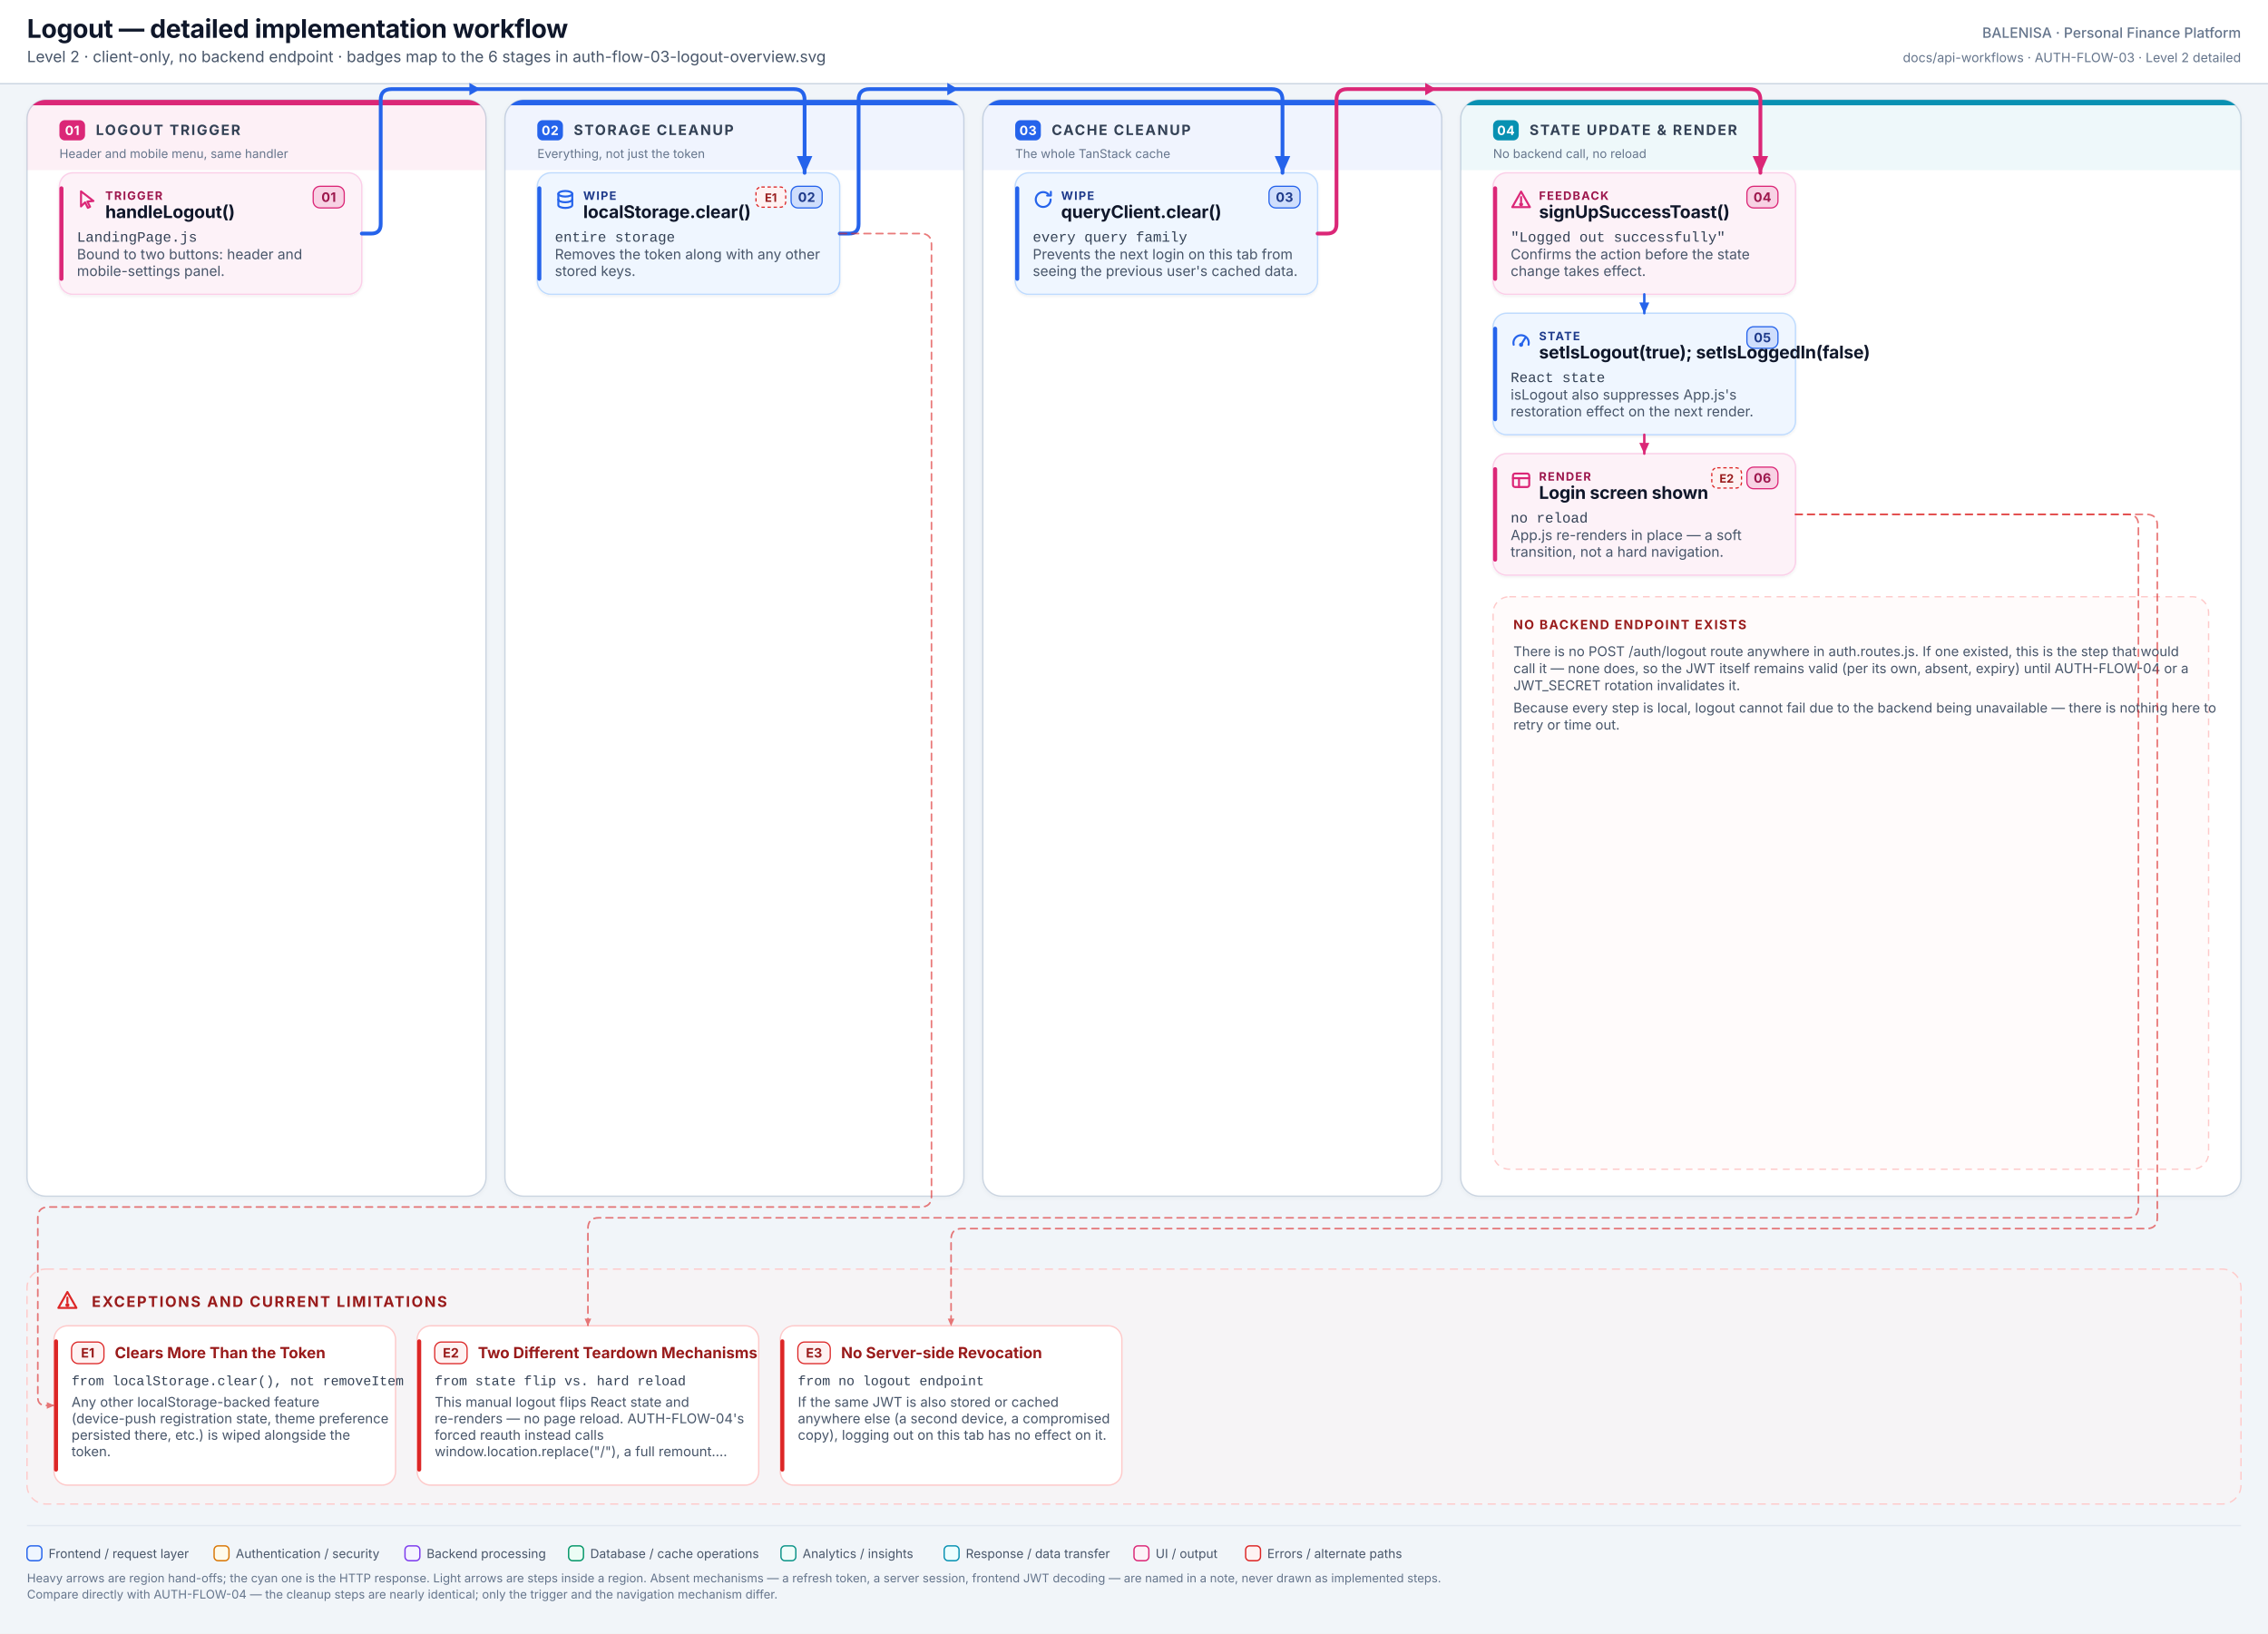
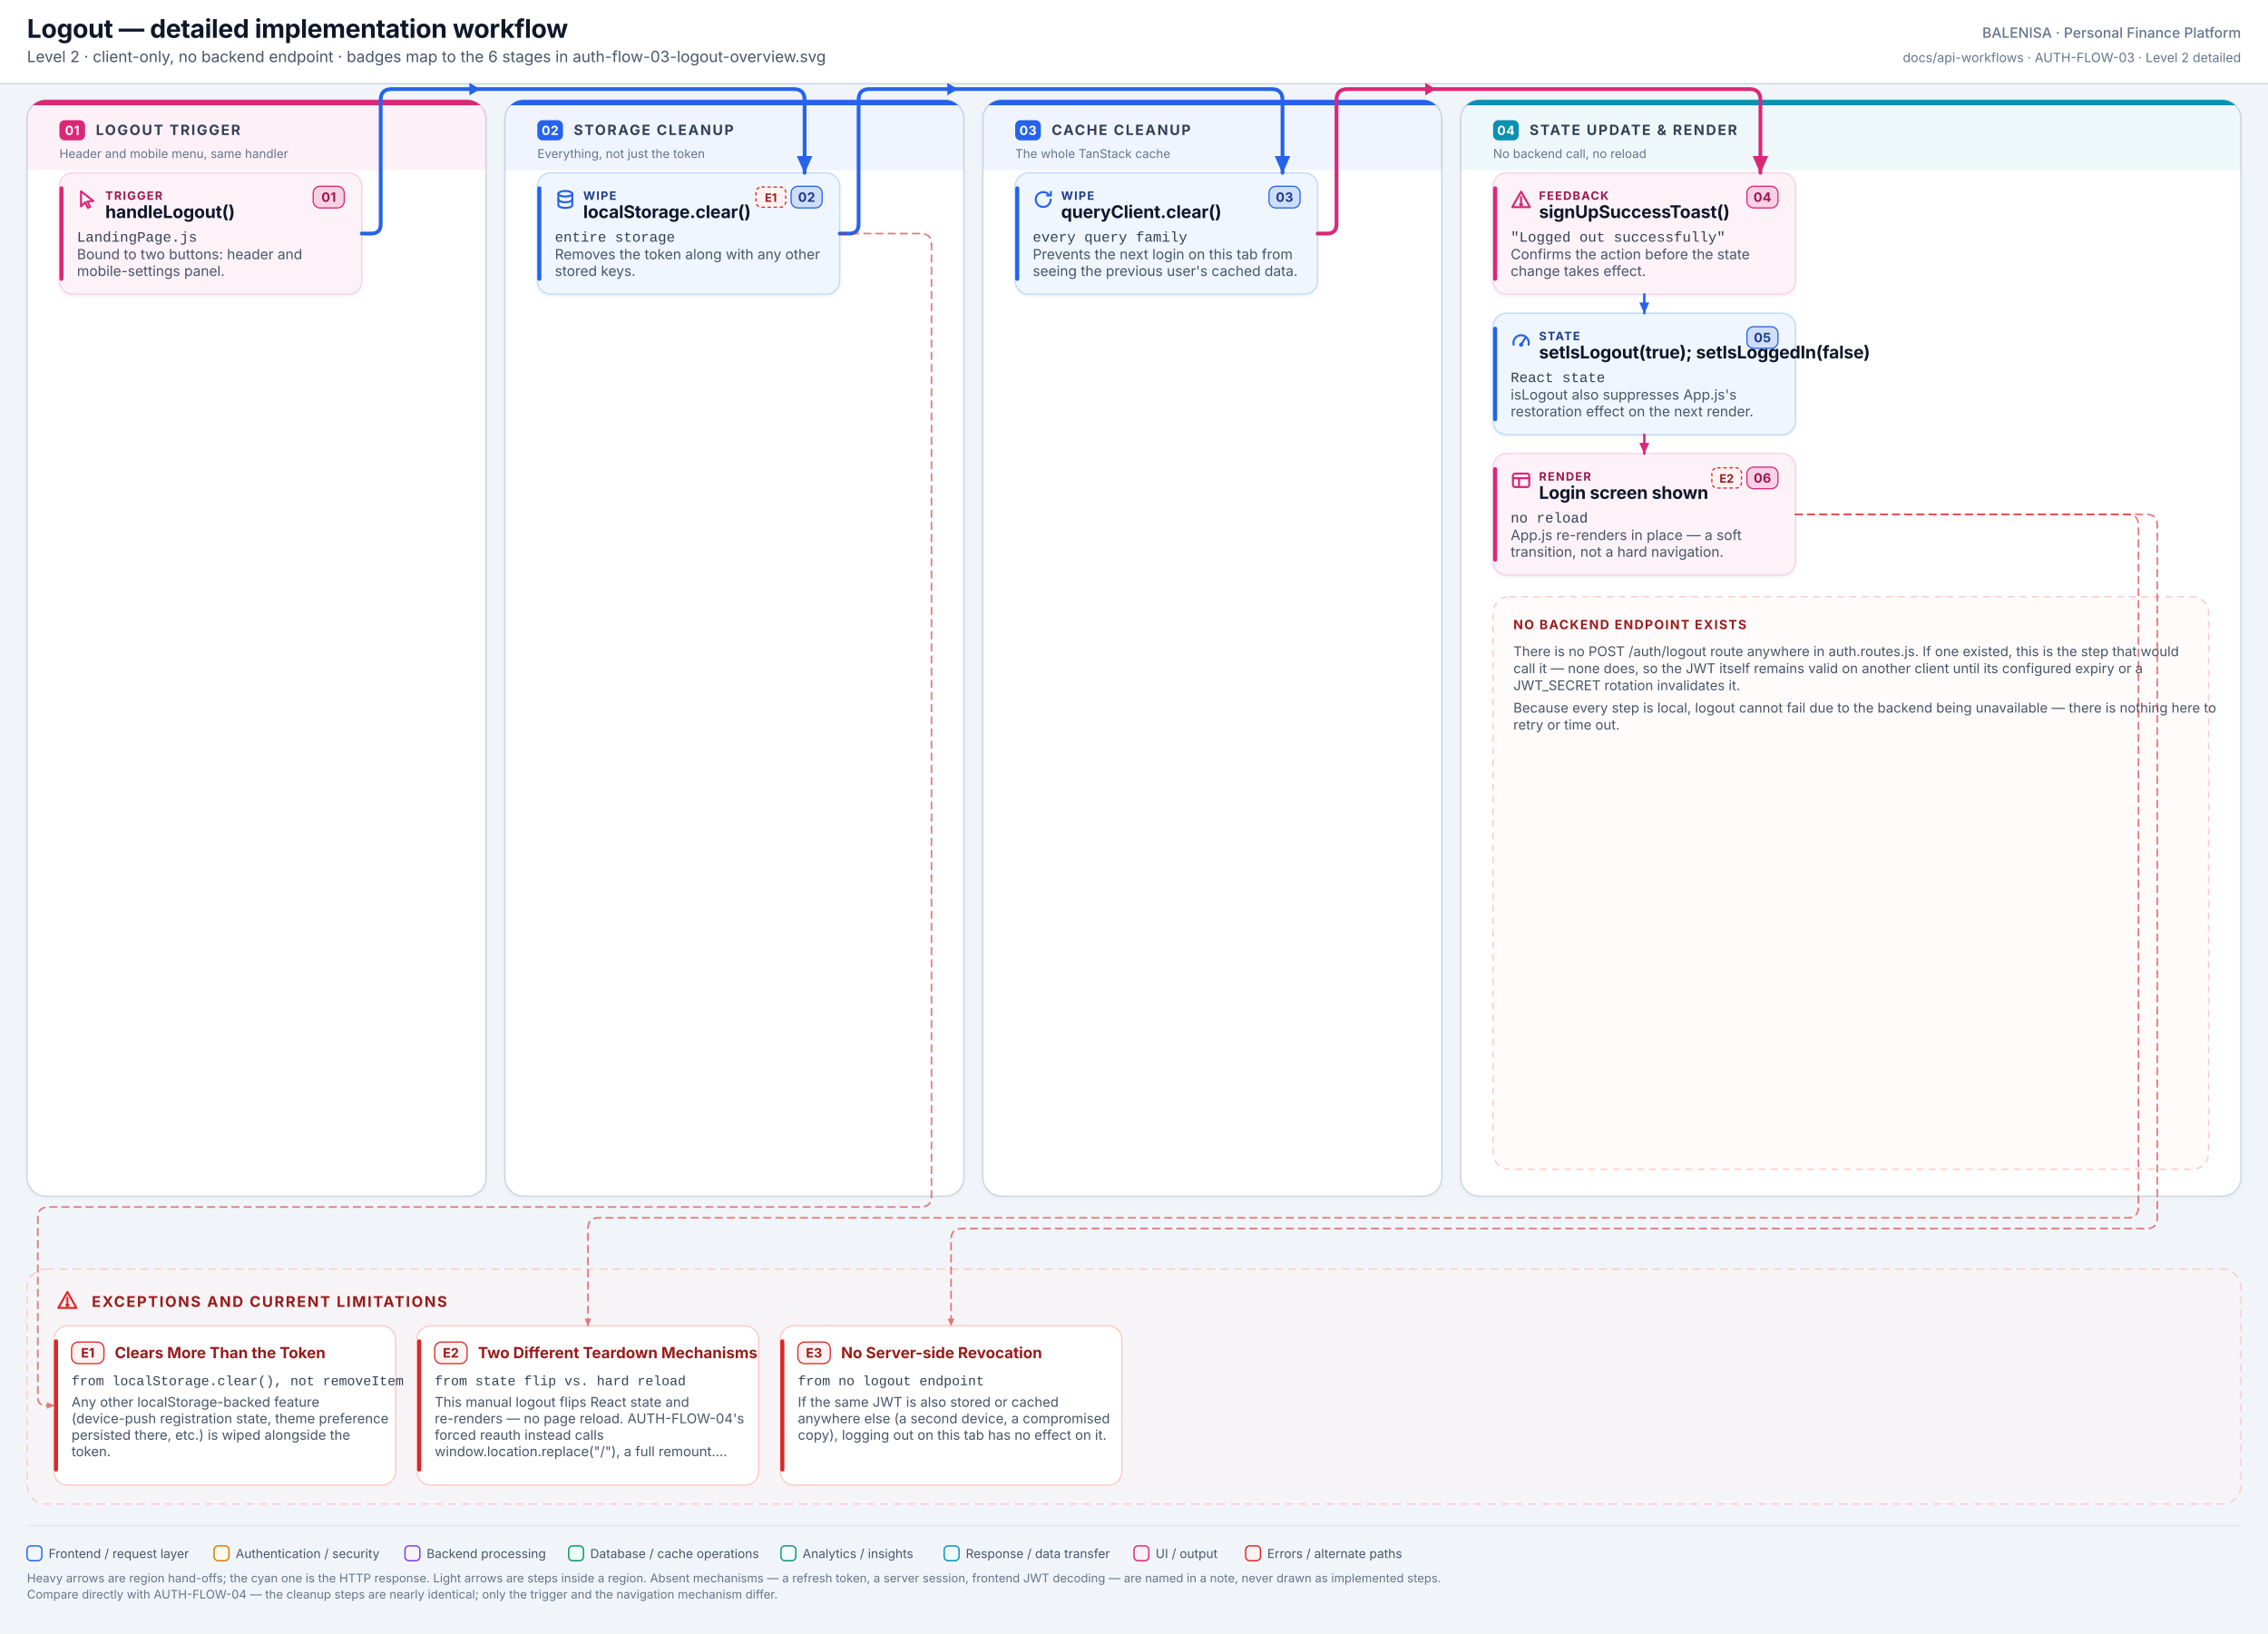
<svg xmlns="http://www.w3.org/2000/svg" width="1680" height="1210" viewBox="0 0 1680 1210" role="img">
  <defs>
    <filter id="cardShadow" x="-20%" y="-20%" width="140%" height="150%">
      <feDropShadow dx="0" dy="1" stdDeviation="1.25" flood-color="#0F172A" flood-opacity="0.07" />
    </filter>
    <filter id="regionShadow" x="-10%" y="-10%" width="120%" height="120%">
      <feDropShadow dx="0" dy="1" stdDeviation="1.5" flood-color="#0F172A" flood-opacity="0.04" />
    </filter>
    <marker id="arrow-frontend" viewBox="0 0 10 10" refX="8.2" refY="5" markerWidth="5.4" markerHeight="5.4" orient="auto-start-reverse">
      <path d="M 0 1.2 L 8.6 5 L 0 8.8 z" fill="#2563EB" />
    </marker>
    <marker id="arrow-auth" viewBox="0 0 10 10" refX="8.2" refY="5" markerWidth="5.4" markerHeight="5.4" orient="auto-start-reverse">
      <path d="M 0 1.2 L 8.6 5 L 0 8.8 z" fill="#D97706" />
    </marker>
    <marker id="arrow-backend" viewBox="0 0 10 10" refX="8.2" refY="5" markerWidth="5.4" markerHeight="5.4" orient="auto-start-reverse">
      <path d="M 0 1.2 L 8.6 5 L 0 8.8 z" fill="#7C3AED" />
    </marker>
    <marker id="arrow-database" viewBox="0 0 10 10" refX="8.2" refY="5" markerWidth="5.4" markerHeight="5.4" orient="auto-start-reverse">
      <path d="M 0 1.2 L 8.6 5 L 0 8.8 z" fill="#059669" />
    </marker>
    <marker id="arrow-insights" viewBox="0 0 10 10" refX="8.2" refY="5" markerWidth="5.4" markerHeight="5.4" orient="auto-start-reverse">
      <path d="M 0 1.2 L 8.6 5 L 0 8.8 z" fill="#0D9488" />
    </marker>
    <marker id="arrow-response" viewBox="0 0 10 10" refX="8.2" refY="5" markerWidth="5.4" markerHeight="5.4" orient="auto-start-reverse">
      <path d="M 0 1.2 L 8.6 5 L 0 8.8 z" fill="#0891B2" />
    </marker>
    <marker id="arrow-ui" viewBox="0 0 10 10" refX="8.2" refY="5" markerWidth="5.4" markerHeight="5.4" orient="auto-start-reverse">
      <path d="M 0 1.2 L 8.6 5 L 0 8.8 z" fill="#DB2777" />
    </marker>
    <marker id="arrow-error" viewBox="0 0 10 10" refX="8.2" refY="5" markerWidth="5.4" markerHeight="5.4" orient="auto-start-reverse">
      <path d="M 0 1.2 L 8.6 5 L 0 8.8 z" fill="#DC2626" />
    </marker>
    <clipPath id="rgnclip0">
      <rect x="20.0" y="74.0" width="340.0" height="812.0" rx="14" />
    </clipPath>
    <clipPath id="rgnclip1">
      <rect x="374.0" y="74.0" width="340.0" height="812.0" rx="14" />
    </clipPath>
    <clipPath id="rgnclip2">
      <rect x="728.0" y="74.0" width="340.0" height="812.0" rx="14" />
    </clipPath>
    <clipPath id="rgnclip3">
      <rect x="1082.0" y="74.0" width="578.0" height="812.0" rx="14" />
    </clipPath>
  </defs>
  <rect width="1680" height="1210" fill="#F1F5F9" />
  <rect x="0" y="0" width="1680" height="62" fill="#FFFFFF" />
  <path d="M 0 62 H 1680" stroke="#CBD5E1" stroke-width="1" />
  <text x="20.0" y="28.0" font-family="Inter, 'Segoe UI', Arial, Helvetica, sans-serif" font-size="19.00" font-weight="700" fill="#0F172A" letter-spacing="-0.20" text-anchor="start" opacity="1.00">Logout — detailed implementation workflow</text>
  <text x="20.0" y="46.0" font-family="Inter, 'Segoe UI', Arial, Helvetica, sans-serif" font-size="11.50" font-weight="400" fill="#475569" letter-spacing="0.00" text-anchor="start" opacity="1.00">Level 2 · client-only, no backend endpoint · badges map to the 6 stages in auth-flow-03-logout-overview.svg</text>
  <text x="1660.0" y="28.0" font-family="Inter, 'Segoe UI', Arial, Helvetica, sans-serif" font-size="10.50" font-weight="500" fill="#64748B" letter-spacing="0.00" text-anchor="end" opacity="1.00">BALENISA · Personal Finance Platform</text>
  <text x="1660.0" y="46.0" font-family="Inter, 'Segoe UI', Arial, Helvetica, sans-serif" font-size="9.50" font-weight="400" fill="#64748B" letter-spacing="0.00" text-anchor="end" opacity="1.00">docs/api-workflows · AUTH-FLOW-03 · Level 2 detailed</text>
  <rect x="20.0" y="74.0" width="340.0" height="812.0" rx="14" fill="#FFFFFF" stroke="#CBD5E1" stroke-width="1" filter="url(#regionShadow)" />
  <rect x="20.0" y="74.0" width="340.0" height="52" fill="#DB2777" fill-opacity="0.07" clip-path="url(#rgnclip0)" />
  <rect x="20.0" y="74.0" width="340.0" height="4" fill="#DB2777" clip-path="url(#rgnclip0)" />
  <rect x="44.0" y="89.0" width="19" height="15" rx="4" fill="#DB2777" />
  <text x="53.5" y="100.0" font-family="Inter, 'Segoe UI', Arial, Helvetica, sans-serif" font-size="9.40" font-weight="700" fill="#FFFFFF" letter-spacing="0.30" text-anchor="middle" opacity="1.00">01</text>
  <text x="71.0" y="100.0" font-family="Inter, 'Segoe UI', Arial, Helvetica, sans-serif" font-size="10.50" font-weight="700" fill="#334155" letter-spacing="1.10" text-anchor="start" opacity="1.00">LOGOUT TRIGGER</text>
  <text x="44.0" y="117.0" font-family="Inter, 'Segoe UI', Arial, Helvetica, sans-serif" font-size="9.00" font-weight="400" fill="#64748B" letter-spacing="0.00" text-anchor="start" opacity="1.00">Header and mobile menu, same handler</text>
  <rect x="374.0" y="74.0" width="340.0" height="812.0" rx="14" fill="#FFFFFF" stroke="#CBD5E1" stroke-width="1" filter="url(#regionShadow)" />
  <rect x="374.0" y="74.0" width="340.0" height="52" fill="#2563EB" fill-opacity="0.07" clip-path="url(#rgnclip1)" />
  <rect x="374.0" y="74.0" width="340.0" height="4" fill="#2563EB" clip-path="url(#rgnclip1)" />
  <rect x="398.0" y="89.0" width="19" height="15" rx="4" fill="#2563EB" />
  <text x="407.5" y="100.0" font-family="Inter, 'Segoe UI', Arial, Helvetica, sans-serif" font-size="9.40" font-weight="700" fill="#FFFFFF" letter-spacing="0.30" text-anchor="middle" opacity="1.00">02</text>
  <text x="425.0" y="100.0" font-family="Inter, 'Segoe UI', Arial, Helvetica, sans-serif" font-size="10.50" font-weight="700" fill="#334155" letter-spacing="1.10" text-anchor="start" opacity="1.00">STORAGE CLEANUP</text>
  <text x="398.0" y="117.0" font-family="Inter, 'Segoe UI', Arial, Helvetica, sans-serif" font-size="9.00" font-weight="400" fill="#64748B" letter-spacing="0.00" text-anchor="start" opacity="1.00">Everything, not just the token</text>
  <rect x="728.0" y="74.0" width="340.0" height="812.0" rx="14" fill="#FFFFFF" stroke="#CBD5E1" stroke-width="1" filter="url(#regionShadow)" />
  <rect x="728.0" y="74.0" width="340.0" height="52" fill="#2563EB" fill-opacity="0.07" clip-path="url(#rgnclip2)" />
  <rect x="728.0" y="74.0" width="340.0" height="4" fill="#2563EB" clip-path="url(#rgnclip2)" />
  <rect x="752.0" y="89.0" width="19" height="15" rx="4" fill="#2563EB" />
  <text x="761.5" y="100.0" font-family="Inter, 'Segoe UI', Arial, Helvetica, sans-serif" font-size="9.40" font-weight="700" fill="#FFFFFF" letter-spacing="0.30" text-anchor="middle" opacity="1.00">03</text>
  <text x="779.0" y="100.0" font-family="Inter, 'Segoe UI', Arial, Helvetica, sans-serif" font-size="10.50" font-weight="700" fill="#334155" letter-spacing="1.10" text-anchor="start" opacity="1.00">CACHE CLEANUP</text>
  <text x="752.0" y="117.0" font-family="Inter, 'Segoe UI', Arial, Helvetica, sans-serif" font-size="9.00" font-weight="400" fill="#64748B" letter-spacing="0.00" text-anchor="start" opacity="1.00">The whole TanStack cache</text>
  <rect x="1082.0" y="74.0" width="578.0" height="812.0" rx="14" fill="#FFFFFF" stroke="#CBD5E1" stroke-width="1" filter="url(#regionShadow)" />
  <rect x="1082.0" y="74.0" width="578.0" height="52" fill="#0891B2" fill-opacity="0.07" clip-path="url(#rgnclip3)" />
  <rect x="1082.0" y="74.0" width="578.0" height="4" fill="#0891B2" clip-path="url(#rgnclip3)" />
  <rect x="1106.0" y="89.0" width="19" height="15" rx="4" fill="#0891B2" />
  <text x="1115.5" y="100.0" font-family="Inter, 'Segoe UI', Arial, Helvetica, sans-serif" font-size="9.40" font-weight="700" fill="#FFFFFF" letter-spacing="0.30" text-anchor="middle" opacity="1.00">04</text>
  <text x="1133.0" y="100.0" font-family="Inter, 'Segoe UI', Arial, Helvetica, sans-serif" font-size="10.50" font-weight="700" fill="#334155" letter-spacing="1.10" text-anchor="start" opacity="1.00">STATE UPDATE &amp; RENDER</text>
  <text x="1106.0" y="117.0" font-family="Inter, 'Segoe UI', Arial, Helvetica, sans-serif" font-size="9.00" font-weight="400" fill="#64748B" letter-spacing="0.00" text-anchor="start" opacity="1.00">No backend call, no reload</text>
  <rect x="20.0" y="940.0" width="1640.0" height="174.0" rx="14" fill="#FEF2F2" fill-opacity="0.45" stroke="#FECACA" stroke-width="1" stroke-dasharray="6 4" />
  <g transform="translate(42.0,955.0) scale(0.880)" fill="none" stroke="#DC2626" stroke-width="1.70" stroke-linecap="round" stroke-linejoin="round">
    <path d="M9 2.2 L16.6 15.6 H1.4 Z" />
    <path d="M9 6.9 V10.9" />
    <circle cx="9" cy="13.2" r="0.85" />
  </g>
  <text x="68.0" y="968.0" font-family="Inter, 'Segoe UI', Arial, Helvetica, sans-serif" font-size="11.00" font-weight="700" fill="#991B1B" letter-spacing="1.10" text-anchor="start" opacity="1.00">EXCEPTIONS AND CURRENT LIMITATIONS</text>
  <g>
    <rect x="44.0" y="128.0" width="224.0" height="90.0" rx="10" fill="#FDF2F8" stroke="#FBCFE8" stroke-width="1" filter="url(#cardShadow)" />
    <rect x="44.0" y="138.0" width="3" height="70.0" rx="1.5" fill="#DB2777" />
    <g transform="translate(57.0,140.0) scale(0.860)" fill="none" stroke="#DB2777" stroke-width="1.74" stroke-linecap="round" stroke-linejoin="round">
      <path d="M3.5 2 L3.5 15 L7 11.5 L9.4 16.2 L11.3 15.3 L9 10.8 L14.2 10.3 Z" />
    </g>
    <rect x="232.0" y="138.0" width="23" height="16" rx="5" fill="#DB2777" fill-opacity="0.16" stroke="#DB2777" stroke-width="0.9" />
    <text x="243.5" y="149.5" font-family="Inter, 'Segoe UI', Arial, Helvetica, sans-serif" font-size="9.60" font-weight="700" fill="#9D174D" letter-spacing="0.20" text-anchor="middle" opacity="1.00">01</text>
    <text x="78.0" y="148.0" font-family="Inter, 'Segoe UI', Arial, Helvetica, sans-serif" font-size="8.60" font-weight="700" fill="#9D174D" letter-spacing="0.80" text-anchor="start" opacity="1.00">TRIGGER</text>
    <text x="78.0" y="161.5" font-family="Inter, 'Segoe UI', Arial, Helvetica, sans-serif" font-size="13.00" font-weight="650" fill="#0F172A" letter-spacing="-0.10" text-anchor="start" opacity="1.00">handleLogout()</text>
    <text x="57.0" y="179.0" font-family="'JetBrains Mono', 'Cascadia Mono', 'Liberation Mono', Consolas, monospace" font-size="10.60" font-weight="400" fill="#334155" letter-spacing="0.00" text-anchor="start" opacity="1.00">LandingPage.js</text>
    <text x="57.0" y="192.0" font-family="Inter, 'Segoe UI', Arial, Helvetica, sans-serif" font-size="10.40" font-weight="400" fill="#475569" letter-spacing="0.00" text-anchor="start" opacity="1.00">Bound to two buttons: header and</text>
    <text x="57.0" y="204.4" font-family="Inter, 'Segoe UI', Arial, Helvetica, sans-serif" font-size="10.40" font-weight="400" fill="#475569" letter-spacing="0.00" text-anchor="start" opacity="1.00">mobile-settings panel.</text>
  </g>
  <g>
    <rect x="398.0" y="128.0" width="224.0" height="90.0" rx="10" fill="#EFF6FF" stroke="#BFDBFE" stroke-width="1" filter="url(#cardShadow)" />
    <rect x="398.0" y="138.0" width="3" height="70.0" rx="1.5" fill="#2563EB" />
    <g transform="translate(411.0,140.0) scale(0.860)" fill="none" stroke="#2563EB" stroke-width="1.74" stroke-linecap="round" stroke-linejoin="round">
      <ellipse cx="9" cy="4.1" rx="6" ry="2.4" />
      <path d="M3 4.1 V13.9 c0 1.3 2.7 2.4 6 2.4 s6-1.1 6-2.4 V4.1" />
      <path d="M3 9 c0 1.3 2.7 2.4 6 2.4 s6-1.1 6-2.4" />
    </g>
    <rect x="586.0" y="138.0" width="23" height="16" rx="5" fill="#2563EB" fill-opacity="0.16" stroke="#2563EB" stroke-width="0.9" />
    <text x="597.5" y="149.5" font-family="Inter, 'Segoe UI', Arial, Helvetica, sans-serif" font-size="9.60" font-weight="700" fill="#1E3A8A" letter-spacing="0.20" text-anchor="middle" opacity="1.00">02</text>
    <rect x="560.0" y="138.5" width="22" height="15" rx="4" fill="#FEF2F2" stroke="#DC2626" stroke-width="0.9" stroke-dasharray="2.5 2" />
    <text x="571.0" y="149.5" font-family="Inter, 'Segoe UI', Arial, Helvetica, sans-serif" font-size="8.60" font-weight="700" fill="#991B1B" letter-spacing="0.00" text-anchor="middle" opacity="1.00">E1</text>
    <text x="432.0" y="148.0" font-family="Inter, 'Segoe UI', Arial, Helvetica, sans-serif" font-size="8.60" font-weight="700" fill="#1E3A8A" letter-spacing="0.80" text-anchor="start" opacity="1.00">WIPE</text>
    <text x="432.0" y="161.5" font-family="Inter, 'Segoe UI', Arial, Helvetica, sans-serif" font-size="13.00" font-weight="650" fill="#0F172A" letter-spacing="-0.10" text-anchor="start" opacity="1.00">localStorage.clear()</text>
    <text x="411.0" y="179.0" font-family="'JetBrains Mono', 'Cascadia Mono', 'Liberation Mono', Consolas, monospace" font-size="10.60" font-weight="400" fill="#334155" letter-spacing="0.00" text-anchor="start" opacity="1.00">entire storage</text>
    <text x="411.0" y="192.0" font-family="Inter, 'Segoe UI', Arial, Helvetica, sans-serif" font-size="10.40" font-weight="400" fill="#475569" letter-spacing="0.00" text-anchor="start" opacity="1.00">Removes the token along with any other</text>
    <text x="411.0" y="204.4" font-family="Inter, 'Segoe UI', Arial, Helvetica, sans-serif" font-size="10.40" font-weight="400" fill="#475569" letter-spacing="0.00" text-anchor="start" opacity="1.00">stored keys.</text>
  </g>
  <g>
    <rect x="752.0" y="128.0" width="224.0" height="90.0" rx="10" fill="#EFF6FF" stroke="#BFDBFE" stroke-width="1" filter="url(#cardShadow)" />
    <rect x="752.0" y="138.0" width="3" height="70.0" rx="1.5" fill="#2563EB" />
    <g transform="translate(765.0,140.0) scale(0.860)" fill="none" stroke="#2563EB" stroke-width="1.74" stroke-linecap="round" stroke-linejoin="round">
      <path d="M15.4 9a6.4 6.4 0 1 1-1.9-4.5" />
      <path d="M15.6 2.4 V5.6 H12.4" />
    </g>
    <rect x="940.0" y="138.0" width="23" height="16" rx="5" fill="#2563EB" fill-opacity="0.16" stroke="#2563EB" stroke-width="0.9" />
    <text x="951.5" y="149.5" font-family="Inter, 'Segoe UI', Arial, Helvetica, sans-serif" font-size="9.60" font-weight="700" fill="#1E3A8A" letter-spacing="0.20" text-anchor="middle" opacity="1.00">03</text>
    <text x="786.0" y="148.0" font-family="Inter, 'Segoe UI', Arial, Helvetica, sans-serif" font-size="8.60" font-weight="700" fill="#1E3A8A" letter-spacing="0.80" text-anchor="start" opacity="1.00">WIPE</text>
    <text x="786.0" y="161.5" font-family="Inter, 'Segoe UI', Arial, Helvetica, sans-serif" font-size="13.00" font-weight="650" fill="#0F172A" letter-spacing="-0.10" text-anchor="start" opacity="1.00">queryClient.clear()</text>
    <text x="765.0" y="179.0" font-family="'JetBrains Mono', 'Cascadia Mono', 'Liberation Mono', Consolas, monospace" font-size="10.60" font-weight="400" fill="#334155" letter-spacing="0.00" text-anchor="start" opacity="1.00">every query family</text>
    <text x="765.0" y="192.0" font-family="Inter, 'Segoe UI', Arial, Helvetica, sans-serif" font-size="10.40" font-weight="400" fill="#475569" letter-spacing="0.00" text-anchor="start" opacity="1.00">Prevents the next login on this tab from</text>
    <text x="765.0" y="204.4" font-family="Inter, 'Segoe UI', Arial, Helvetica, sans-serif" font-size="10.40" font-weight="400" fill="#475569" letter-spacing="0.00" text-anchor="start" opacity="1.00">seeing the previous user's cached data.</text>
  </g>
  <g>
    <rect x="1106.0" y="128.0" width="224.0" height="90.0" rx="10" fill="#FDF2F8" stroke="#FBCFE8" stroke-width="1" filter="url(#cardShadow)" />
    <rect x="1106.0" y="138.0" width="3" height="70.0" rx="1.5" fill="#DB2777" />
    <g transform="translate(1119.0,140.0) scale(0.860)" fill="none" stroke="#DB2777" stroke-width="1.74" stroke-linecap="round" stroke-linejoin="round">
      <path d="M9 2.2 L16.6 15.6 H1.4 Z" />
      <path d="M9 6.9 V10.9" />
      <circle cx="9" cy="13.2" r="0.85" />
    </g>
    <rect x="1294.0" y="138.0" width="23" height="16" rx="5" fill="#DB2777" fill-opacity="0.16" stroke="#DB2777" stroke-width="0.9" />
    <text x="1305.5" y="149.5" font-family="Inter, 'Segoe UI', Arial, Helvetica, sans-serif" font-size="9.60" font-weight="700" fill="#9D174D" letter-spacing="0.20" text-anchor="middle" opacity="1.00">04</text>
    <text x="1140.0" y="148.0" font-family="Inter, 'Segoe UI', Arial, Helvetica, sans-serif" font-size="8.60" font-weight="700" fill="#9D174D" letter-spacing="0.80" text-anchor="start" opacity="1.00">FEEDBACK</text>
    <text x="1140.0" y="161.5" font-family="Inter, 'Segoe UI', Arial, Helvetica, sans-serif" font-size="13.00" font-weight="650" fill="#0F172A" letter-spacing="-0.10" text-anchor="start" opacity="1.00">signUpSuccessToast()</text>
    <text x="1119.0" y="179.0" font-family="'JetBrains Mono', 'Cascadia Mono', 'Liberation Mono', Consolas, monospace" font-size="10.60" font-weight="400" fill="#334155" letter-spacing="0.00" text-anchor="start" opacity="1.00">"Logged out successfully"</text>
    <text x="1119.0" y="192.0" font-family="Inter, 'Segoe UI', Arial, Helvetica, sans-serif" font-size="10.40" font-weight="400" fill="#475569" letter-spacing="0.00" text-anchor="start" opacity="1.00">Confirms the action before the state</text>
    <text x="1119.0" y="204.4" font-family="Inter, 'Segoe UI', Arial, Helvetica, sans-serif" font-size="10.40" font-weight="400" fill="#475569" letter-spacing="0.00" text-anchor="start" opacity="1.00">change takes effect.</text>
  </g>
  <g>
    <rect x="1106.0" y="232.0" width="224.0" height="90.0" rx="10" fill="#EFF6FF" stroke="#BFDBFE" stroke-width="1" filter="url(#cardShadow)" />
    <rect x="1106.0" y="242.0" width="3" height="70.0" rx="1.5" fill="#2563EB" />
    <g transform="translate(1119.0,244.0) scale(0.860)" fill="none" stroke="#2563EB" stroke-width="1.74" stroke-linecap="round" stroke-linejoin="round">
      <path d="M2.6 13.2 a6.6 6.6 0 1 1 12.8 0" />
      <path d="M9 13.2 L12.4 7.6" />
      <circle cx="9" cy="13.2" r="0.9" />
    </g>
    <rect x="1294.0" y="242.0" width="23" height="16" rx="5" fill="#2563EB" fill-opacity="0.16" stroke="#2563EB" stroke-width="0.9" />
    <text x="1305.5" y="253.5" font-family="Inter, 'Segoe UI', Arial, Helvetica, sans-serif" font-size="9.60" font-weight="700" fill="#1E3A8A" letter-spacing="0.20" text-anchor="middle" opacity="1.00">05</text>
    <text x="1140.0" y="252.0" font-family="Inter, 'Segoe UI', Arial, Helvetica, sans-serif" font-size="8.60" font-weight="700" fill="#1E3A8A" letter-spacing="0.80" text-anchor="start" opacity="1.00">STATE</text>
    <text x="1140.0" y="265.5" font-family="Inter, 'Segoe UI', Arial, Helvetica, sans-serif" font-size="13.00" font-weight="650" fill="#0F172A" letter-spacing="-0.10" text-anchor="start" opacity="1.00">setIsLogout(true); setIsLoggedIn(false)</text>
    <text x="1119.0" y="283.0" font-family="'JetBrains Mono', 'Cascadia Mono', 'Liberation Mono', Consolas, monospace" font-size="10.60" font-weight="400" fill="#334155" letter-spacing="0.00" text-anchor="start" opacity="1.00">React state</text>
    <text x="1119.0" y="296.0" font-family="Inter, 'Segoe UI', Arial, Helvetica, sans-serif" font-size="10.40" font-weight="400" fill="#475569" letter-spacing="0.00" text-anchor="start" opacity="1.00">isLogout also suppresses App.js's</text>
    <text x="1119.0" y="308.4" font-family="Inter, 'Segoe UI', Arial, Helvetica, sans-serif" font-size="10.40" font-weight="400" fill="#475569" letter-spacing="0.00" text-anchor="start" opacity="1.00">restoration effect on the next render.</text>
  </g>
  <g>
    <rect x="1106.0" y="336.0" width="224.0" height="90.0" rx="10" fill="#FDF2F8" stroke="#FBCFE8" stroke-width="1" filter="url(#cardShadow)" />
    <rect x="1106.0" y="346.0" width="3" height="70.0" rx="1.5" fill="#DB2777" />
    <g transform="translate(1119.0,348.0) scale(0.860)" fill="none" stroke="#DB2777" stroke-width="1.74" stroke-linecap="round" stroke-linejoin="round">
      <rect x="2" y="3.2" width="14" height="11.6" rx="1.8" />
      <path d="M2 7.2 H16" />
      <path d="M7.2 7.2 V14.8" />
    </g>
    <rect x="1294.0" y="346.0" width="23" height="16" rx="5" fill="#DB2777" fill-opacity="0.16" stroke="#DB2777" stroke-width="0.9" />
    <text x="1305.5" y="357.5" font-family="Inter, 'Segoe UI', Arial, Helvetica, sans-serif" font-size="9.60" font-weight="700" fill="#9D174D" letter-spacing="0.20" text-anchor="middle" opacity="1.00">06</text>
    <rect x="1268.0" y="346.5" width="22" height="15" rx="4" fill="#FEF2F2" stroke="#DC2626" stroke-width="0.9" stroke-dasharray="2.5 2" />
    <text x="1279.0" y="357.5" font-family="Inter, 'Segoe UI', Arial, Helvetica, sans-serif" font-size="8.60" font-weight="700" fill="#991B1B" letter-spacing="0.00" text-anchor="middle" opacity="1.00">E2</text>
    <text x="1140.0" y="356.0" font-family="Inter, 'Segoe UI', Arial, Helvetica, sans-serif" font-size="8.60" font-weight="700" fill="#9D174D" letter-spacing="0.80" text-anchor="start" opacity="1.00">RENDER</text>
    <text x="1140.0" y="369.5" font-family="Inter, 'Segoe UI', Arial, Helvetica, sans-serif" font-size="13.00" font-weight="650" fill="#0F172A" letter-spacing="-0.10" text-anchor="start" opacity="1.00">Login screen shown</text>
    <text x="1119.0" y="387.0" font-family="'JetBrains Mono', 'Cascadia Mono', 'Liberation Mono', Consolas, monospace" font-size="10.60" font-weight="400" fill="#334155" letter-spacing="0.00" text-anchor="start" opacity="1.00">no reload</text>
    <text x="1119.0" y="400.0" font-family="Inter, 'Segoe UI', Arial, Helvetica, sans-serif" font-size="10.40" font-weight="400" fill="#475569" letter-spacing="0.00" text-anchor="start" opacity="1.00">App.js re-renders in place — a soft</text>
    <text x="1119.0" y="412.4" font-family="Inter, 'Segoe UI', Arial, Helvetica, sans-serif" font-size="10.40" font-weight="400" fill="#475569" letter-spacing="0.00" text-anchor="start" opacity="1.00">transition, not a hard navigation.</text>
  </g>
  <g>
    <rect x="1106.0" y="442.0" width="530.0" height="424.0" rx="12" fill="#FEF2F2" fill-opacity="0.35" stroke="#FECACA" stroke-width="1" stroke-dasharray="5 4" />
    <text x="1121.0" y="466.0" font-family="Inter, 'Segoe UI', Arial, Helvetica, sans-serif" font-size="9.40" font-weight="700" fill="#991B1B" letter-spacing="0.90" text-anchor="start" opacity="1.00">NO BACKEND ENDPOINT EXISTS</text>
    <text x="1121.0" y="486.0" font-family="Inter, 'Segoe UI', Arial, Helvetica, sans-serif" font-size="10.00" font-weight="400" fill="#475569" letter-spacing="0.00" text-anchor="start" opacity="1.00">There is no POST /auth/logout route anywhere in auth.routes.js. If one existed, this is the step that would</text>
-     <text x="1121.0" y="498.6" font-family="Inter, 'Segoe UI', Arial, Helvetica, sans-serif" font-size="10.00" font-weight="400" fill="#475569" letter-spacing="0.00" text-anchor="start" opacity="1.00">call it — none does, so the JWT itself remains valid (per its own, absent, expiry) until AUTH-FLOW-04 or a</text>
+     <text x="1121.0" y="498.6" font-family="Inter, 'Segoe UI', Arial, Helvetica, sans-serif" font-size="10.00" font-weight="400" fill="#475569" letter-spacing="0.00" text-anchor="start" opacity="1.00">call it — none does, so the JWT itself remains valid on another client until its configured expiry or a</text>
    <text x="1121.0" y="511.2" font-family="Inter, 'Segoe UI', Arial, Helvetica, sans-serif" font-size="10.00" font-weight="400" fill="#475569" letter-spacing="0.00" text-anchor="start" opacity="1.00">JWT_SECRET rotation invalidates it.</text>
    <text x="1121.0" y="527.8" font-family="Inter, 'Segoe UI', Arial, Helvetica, sans-serif" font-size="10.00" font-weight="400" fill="#475569" letter-spacing="0.00" text-anchor="start" opacity="1.00">Because every step is local, logout cannot fail due to the backend being unavailable — there is nothing here to</text>
    <text x="1121.0" y="540.4" font-family="Inter, 'Segoe UI', Arial, Helvetica, sans-serif" font-size="10.00" font-weight="400" fill="#475569" letter-spacing="0.00" text-anchor="start" opacity="1.00">retry or time out.</text>
  </g>
  <g>
    <rect x="40.0" y="982.0" width="253.0" height="118.0" rx="10" fill="#FFFFFF" stroke="#FECACA" stroke-width="1" />
    <rect x="40.0" y="992.0" width="3" height="98.0" rx="1.5" fill="#DC2626" />
    <rect x="53.0" y="994.0" width="24" height="16" rx="5" fill="#FEF2F2" stroke="#DC2626" stroke-width="0.9" />
    <text x="65.0" y="1005.5" font-family="Inter, 'Segoe UI', Arial, Helvetica, sans-serif" font-size="9.60" font-weight="700" fill="#991B1B" letter-spacing="0.00" text-anchor="middle" opacity="1.00">E1</text>
    <text x="85.0" y="1006.0" font-family="Inter, 'Segoe UI', Arial, Helvetica, sans-serif" font-size="11.40" font-weight="700" fill="#991B1B" letter-spacing="0.00" text-anchor="start" opacity="1.00">Clears More Than the Token</text>
    <text x="53.0" y="1026.0" font-family="'JetBrains Mono', 'Cascadia Mono', 'Liberation Mono', Consolas, monospace" font-size="10.00" font-weight="400" fill="#334155" letter-spacing="0.00" text-anchor="start" opacity="1.00">from  localStorage.clear(), not removeItem</text>
    <text x="53.0" y="1042.0" font-family="Inter, 'Segoe UI', Arial, Helvetica, sans-serif" font-size="10.00" font-weight="400" fill="#475569" letter-spacing="0.00" text-anchor="start" opacity="1.00">Any other localStorage-backed feature</text>
    <text x="53.0" y="1054.2" font-family="Inter, 'Segoe UI', Arial, Helvetica, sans-serif" font-size="10.00" font-weight="400" fill="#475569" letter-spacing="0.00" text-anchor="start" opacity="1.00">(device-push registration state, theme preference</text>
    <text x="53.0" y="1066.4" font-family="Inter, 'Segoe UI', Arial, Helvetica, sans-serif" font-size="10.00" font-weight="400" fill="#475569" letter-spacing="0.00" text-anchor="start" opacity="1.00">persisted there, etc.) is wiped alongside the</text>
    <text x="53.0" y="1078.6" font-family="Inter, 'Segoe UI', Arial, Helvetica, sans-serif" font-size="10.00" font-weight="400" fill="#475569" letter-spacing="0.00" text-anchor="start" opacity="1.00">token.</text>
  </g>
  <g>
    <rect x="309.0" y="982.0" width="253.0" height="118.0" rx="10" fill="#FFFFFF" stroke="#FECACA" stroke-width="1" />
    <rect x="309.0" y="992.0" width="3" height="98.0" rx="1.5" fill="#DC2626" />
    <rect x="322.0" y="994.0" width="24" height="16" rx="5" fill="#FEF2F2" stroke="#DC2626" stroke-width="0.9" />
    <text x="334.0" y="1005.5" font-family="Inter, 'Segoe UI', Arial, Helvetica, sans-serif" font-size="9.60" font-weight="700" fill="#991B1B" letter-spacing="0.00" text-anchor="middle" opacity="1.00">E2</text>
    <text x="354.0" y="1006.0" font-family="Inter, 'Segoe UI', Arial, Helvetica, sans-serif" font-size="11.40" font-weight="700" fill="#991B1B" letter-spacing="0.00" text-anchor="start" opacity="1.00">Two Different Teardown Mechanisms</text>
    <text x="322.0" y="1026.0" font-family="'JetBrains Mono', 'Cascadia Mono', 'Liberation Mono', Consolas, monospace" font-size="10.00" font-weight="400" fill="#334155" letter-spacing="0.00" text-anchor="start" opacity="1.00">from  state flip vs. hard reload</text>
    <text x="322.0" y="1042.0" font-family="Inter, 'Segoe UI', Arial, Helvetica, sans-serif" font-size="10.00" font-weight="400" fill="#475569" letter-spacing="0.00" text-anchor="start" opacity="1.00">This manual logout flips React state and</text>
    <text x="322.0" y="1054.2" font-family="Inter, 'Segoe UI', Arial, Helvetica, sans-serif" font-size="10.00" font-weight="400" fill="#475569" letter-spacing="0.00" text-anchor="start" opacity="1.00">re-renders — no page reload. AUTH-FLOW-04's</text>
    <text x="322.0" y="1066.4" font-family="Inter, 'Segoe UI', Arial, Helvetica, sans-serif" font-size="10.00" font-weight="400" fill="#475569" letter-spacing="0.00" text-anchor="start" opacity="1.00">forced reauth instead calls</text>
    <text x="322.0" y="1078.6" font-family="Inter, 'Segoe UI', Arial, Helvetica, sans-serif" font-size="10.00" font-weight="400" fill="#475569" letter-spacing="0.00" text-anchor="start" opacity="1.00">window.location.replace("/"), a full remount.…</text>
  </g>
  <g>
    <rect x="578.0" y="982.0" width="253.0" height="118.0" rx="10" fill="#FFFFFF" stroke="#FECACA" stroke-width="1" />
    <rect x="578.0" y="992.0" width="3" height="98.0" rx="1.5" fill="#DC2626" />
    <rect x="591.0" y="994.0" width="24" height="16" rx="5" fill="#FEF2F2" stroke="#DC2626" stroke-width="0.9" />
    <text x="603.0" y="1005.5" font-family="Inter, 'Segoe UI', Arial, Helvetica, sans-serif" font-size="9.60" font-weight="700" fill="#991B1B" letter-spacing="0.00" text-anchor="middle" opacity="1.00">E3</text>
    <text x="623.0" y="1006.0" font-family="Inter, 'Segoe UI', Arial, Helvetica, sans-serif" font-size="11.40" font-weight="700" fill="#991B1B" letter-spacing="0.00" text-anchor="start" opacity="1.00">No Server-side Revocation</text>
    <text x="591.0" y="1026.0" font-family="'JetBrains Mono', 'Cascadia Mono', 'Liberation Mono', Consolas, monospace" font-size="10.00" font-weight="400" fill="#334155" letter-spacing="0.00" text-anchor="start" opacity="1.00">from  no logout endpoint</text>
    <text x="591.0" y="1042.0" font-family="Inter, 'Segoe UI', Arial, Helvetica, sans-serif" font-size="10.00" font-weight="400" fill="#475569" letter-spacing="0.00" text-anchor="start" opacity="1.00">If the same JWT is also stored or cached</text>
    <text x="591.0" y="1054.2" font-family="Inter, 'Segoe UI', Arial, Helvetica, sans-serif" font-size="10.00" font-weight="400" fill="#475569" letter-spacing="0.00" text-anchor="start" opacity="1.00">anywhere else (a second device, a compromised</text>
    <text x="591.0" y="1066.4" font-family="Inter, 'Segoe UI', Arial, Helvetica, sans-serif" font-size="10.00" font-weight="400" fill="#475569" letter-spacing="0.00" text-anchor="start" opacity="1.00">copy), logging out on this tab has no effect on it.</text>
  </g>
  <path d="M 1218.0 218.0 L 1218.0 232.0" fill="none" stroke="#2563EB" stroke-width="1.80" marker-end="url(#arrow-frontend)" stroke-linecap="round" opacity="1.00" />
  <path d="M 1218.0 322.0 L 1218.0 336.0" fill="none" stroke="#DB2777" stroke-width="1.80" marker-end="url(#arrow-ui)" stroke-linecap="round" opacity="1.00" />
  <path d="M 268.0 173.0 L 275.0 173.0 Q 282.0 173.0 282.0 166.0 L 282.0 74.0 Q 282.0 66.0 290.0 66.0 L 588.0 66.0 Q 596.0 66.0 596.0 74.0 L 596.0 128.0" fill="none" stroke="#2563EB" stroke-width="2.80" marker-end="url(#arrow-frontend)" stroke-linecap="round" opacity="1.00" />
  <path d="M 347.7 61.4 L 355.7 66.0 L 347.7 70.6 Z" fill="#2563EB" />
  <path d="M 622.0 173.0 L 629.0 173.0 Q 636.0 173.0 636.0 166.0 L 636.0 74.0 Q 636.0 66.0 644.0 66.0 L 942.0 66.0 Q 950.0 66.0 950.0 74.0 L 950.0 128.0" fill="none" stroke="#2563EB" stroke-width="2.80" marker-end="url(#arrow-frontend)" stroke-linecap="round" opacity="1.00" />
  <path d="M 701.7 61.4 L 709.7 66.0 L 701.7 70.6 Z" fill="#2563EB" />
  <path d="M 976.0 173.0 L 983.0 173.0 Q 990.0 173.0 990.0 166.0 L 990.0 74.0 Q 990.0 66.0 998.0 66.0 L 1296.0 66.0 Q 1304.0 66.0 1304.0 74.0 L 1304.0 128.0" fill="none" stroke="#DB2777" stroke-width="2.80" marker-end="url(#arrow-ui)" stroke-linecap="round" opacity="1.00" />
  <path d="M 1055.7 61.4 L 1063.7 66.0 L 1055.7 70.6 Z" fill="#DB2777" />
  <path d="M 622.0 173.0 L 682.0 173.0 Q 690.0 173.0 690.0 181.0 L 690.0 886.0 Q 690.0 894.0 682.0 894.0 L 36.0 894.0 Q 28.0 894.0 28.0 902.0 L 28.0 1035.0 Q 28.0 1041.0 34.0 1041.0 L 40.0 1041.0" fill="none" stroke="#DC2626" stroke-width="1.20" stroke-dasharray="5 4" marker-end="url(#arrow-error)" stroke-linecap="round" opacity="0.62" />
  <path d="M 1330.0 381.0 L 1576.0 381.0 Q 1584.0 381.0 1584.0 389.0 L 1584.0 894.0 Q 1584.0 902.0 1576.0 902.0 L 443.5 902.0 Q 435.5 902.0 435.5 910.0 L 435.5 982.0" fill="none" stroke="#DC2626" stroke-width="1.20" stroke-dasharray="5 4" marker-end="url(#arrow-error)" stroke-linecap="round" opacity="0.62" />
  <path d="M 1330.0 381.0 L 1590.0 381.0 Q 1598.0 381.0 1598.0 389.0 L 1598.0 902.0 Q 1598.0 910.0 1590.0 910.0 L 712.5 910.0 Q 704.5 910.0 704.5 918.0 L 704.5 982.0" fill="none" stroke="#DC2626" stroke-width="1.20" stroke-dasharray="5 4" marker-end="url(#arrow-error)" stroke-linecap="round" opacity="0.62" />
  <path d="M 20 1130 H 1660" stroke="#E2E8F0" stroke-width="1" />
  <rect x="20.0" y="1145.0" width="11" height="11" rx="3" fill="#EFF6FF" stroke="#2563EB" stroke-width="1" />
  <text x="36.0" y="1154.0" font-family="Inter, 'Segoe UI', Arial, Helvetica, sans-serif" font-size="9.20" font-weight="400" fill="#475569" letter-spacing="0.00" text-anchor="start" opacity="1.00">Frontend / request layer</text>
  <rect x="158.6" y="1145.0" width="11" height="11" rx="3" fill="#FFFBEB" stroke="#D97706" stroke-width="1" />
  <text x="174.6" y="1154.0" font-family="Inter, 'Segoe UI', Arial, Helvetica, sans-serif" font-size="9.20" font-weight="400" fill="#475569" letter-spacing="0.00" text-anchor="start" opacity="1.00">Authentication / security</text>
  <rect x="300.0" y="1145.0" width="11" height="11" rx="3" fill="#F5F3FF" stroke="#7C3AED" stroke-width="1" />
  <text x="316.0" y="1154.0" font-family="Inter, 'Segoe UI', Arial, Helvetica, sans-serif" font-size="9.20" font-weight="400" fill="#475569" letter-spacing="0.00" text-anchor="start" opacity="1.00">Backend processing</text>
  <rect x="421.2" y="1145.0" width="11" height="11" rx="3" fill="#ECFDF5" stroke="#059669" stroke-width="1" />
  <text x="437.2" y="1154.0" font-family="Inter, 'Segoe UI', Arial, Helvetica, sans-serif" font-size="9.20" font-weight="400" fill="#475569" letter-spacing="0.00" text-anchor="start" opacity="1.00">Database / cache operations</text>
  <rect x="578.5" y="1145.0" width="11" height="11" rx="3" fill="#F0FDFA" stroke="#0D9488" stroke-width="1" />
  <text x="594.5" y="1154.0" font-family="Inter, 'Segoe UI', Arial, Helvetica, sans-serif" font-size="9.20" font-weight="400" fill="#475569" letter-spacing="0.00" text-anchor="start" opacity="1.00">Analytics / insights</text>
  <rect x="699.4" y="1145.0" width="11" height="11" rx="3" fill="#ECFEFF" stroke="#0891B2" stroke-width="1" />
  <text x="715.4" y="1154.0" font-family="Inter, 'Segoe UI', Arial, Helvetica, sans-serif" font-size="9.20" font-weight="400" fill="#475569" letter-spacing="0.00" text-anchor="start" opacity="1.00">Response / data transfer</text>
  <rect x="840.0" y="1145.0" width="11" height="11" rx="3" fill="#FDF2F8" stroke="#DB2777" stroke-width="1" />
  <text x="856.0" y="1154.0" font-family="Inter, 'Segoe UI', Arial, Helvetica, sans-serif" font-size="9.20" font-weight="400" fill="#475569" letter-spacing="0.00" text-anchor="start" opacity="1.00">UI / output</text>
  <rect x="922.7" y="1145.0" width="11" height="11" rx="3" fill="#FEF2F2" stroke="#DC2626" stroke-width="1" />
  <text x="938.7" y="1154.0" font-family="Inter, 'Segoe UI', Arial, Helvetica, sans-serif" font-size="9.20" font-weight="400" fill="#475569" letter-spacing="0.00" text-anchor="start" opacity="1.00">Errors / alternate paths</text>
  <text x="20.0" y="1172.0" font-family="Inter, 'Segoe UI', Arial, Helvetica, sans-serif" font-size="8.80" font-weight="400" fill="#64748B" letter-spacing="0.00" text-anchor="start" opacity="1.00">Heavy arrows are region hand-offs; the cyan one is the HTTP response. Light arrows are steps inside a region. Absent mechanisms — a refresh token, a server session, frontend JWT decoding — are named in a note, never drawn as implemented steps.</text>
  <text x="20.0" y="1184.0" font-family="Inter, 'Segoe UI', Arial, Helvetica, sans-serif" font-size="8.80" font-weight="400" fill="#64748B" letter-spacing="0.00" text-anchor="start" opacity="1.00">Compare directly with AUTH-FLOW-04 — the cleanup steps are nearly identical; only the trigger and the navigation mechanism differ.</text>
</svg>
